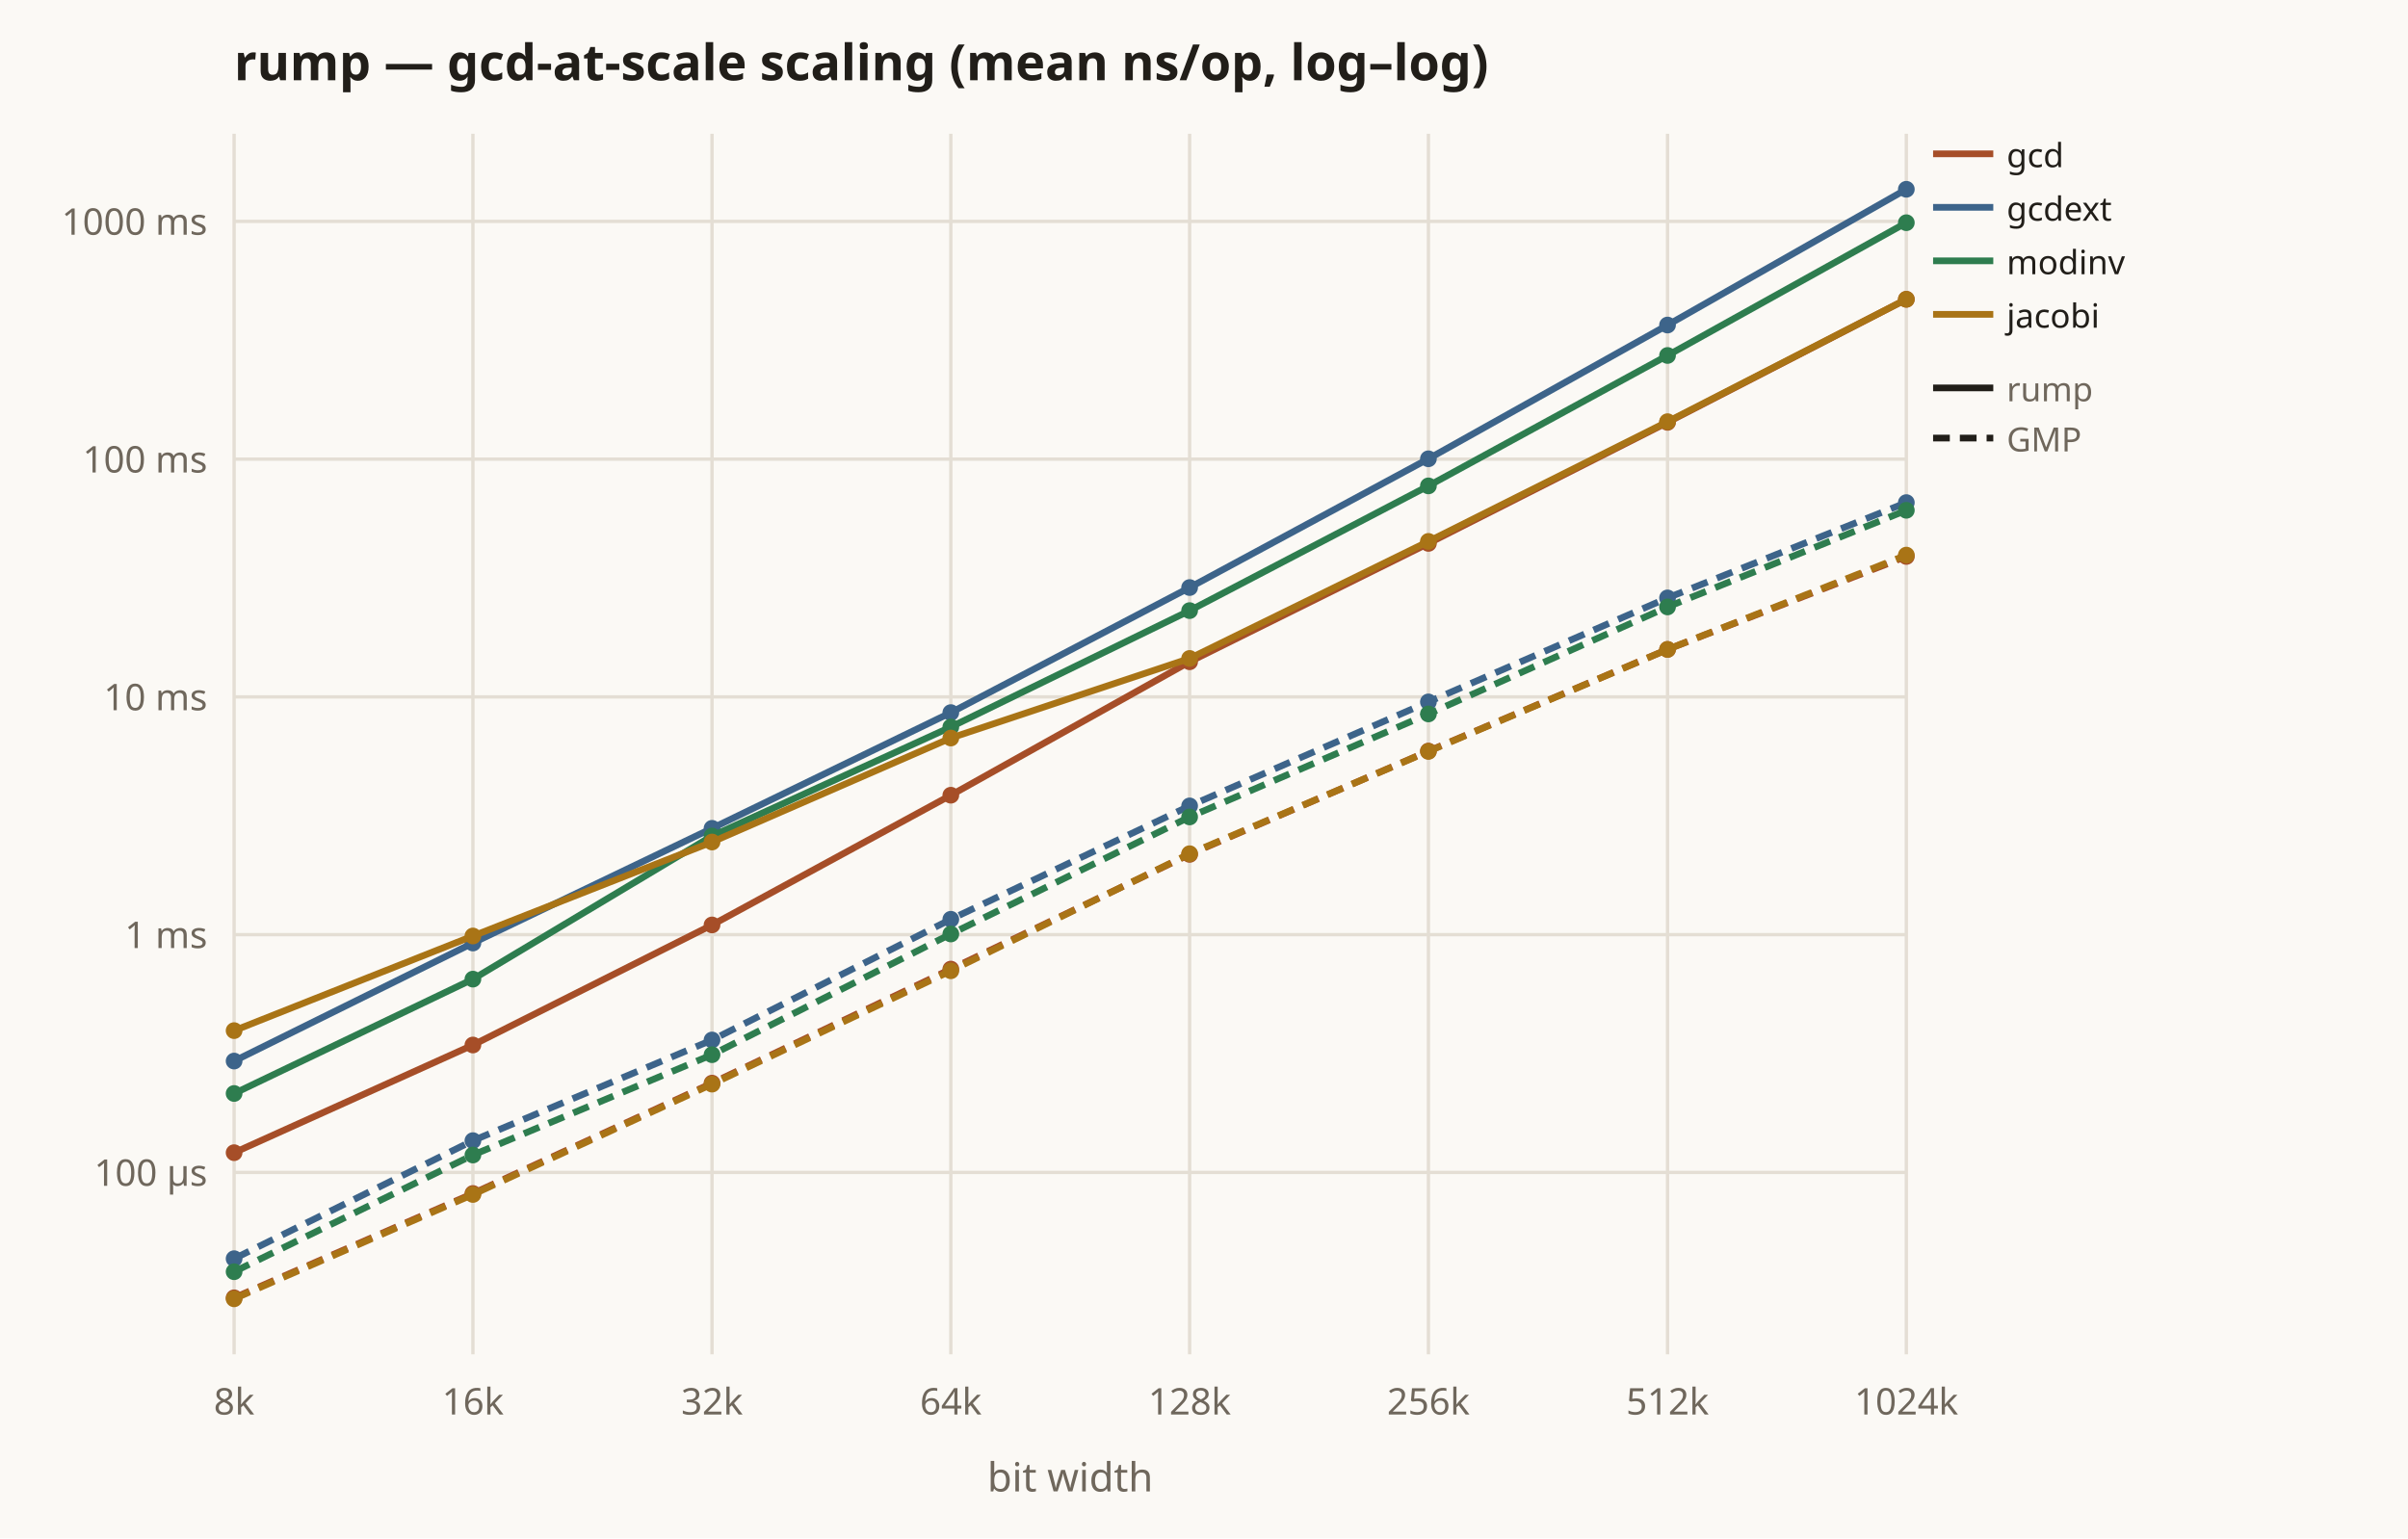
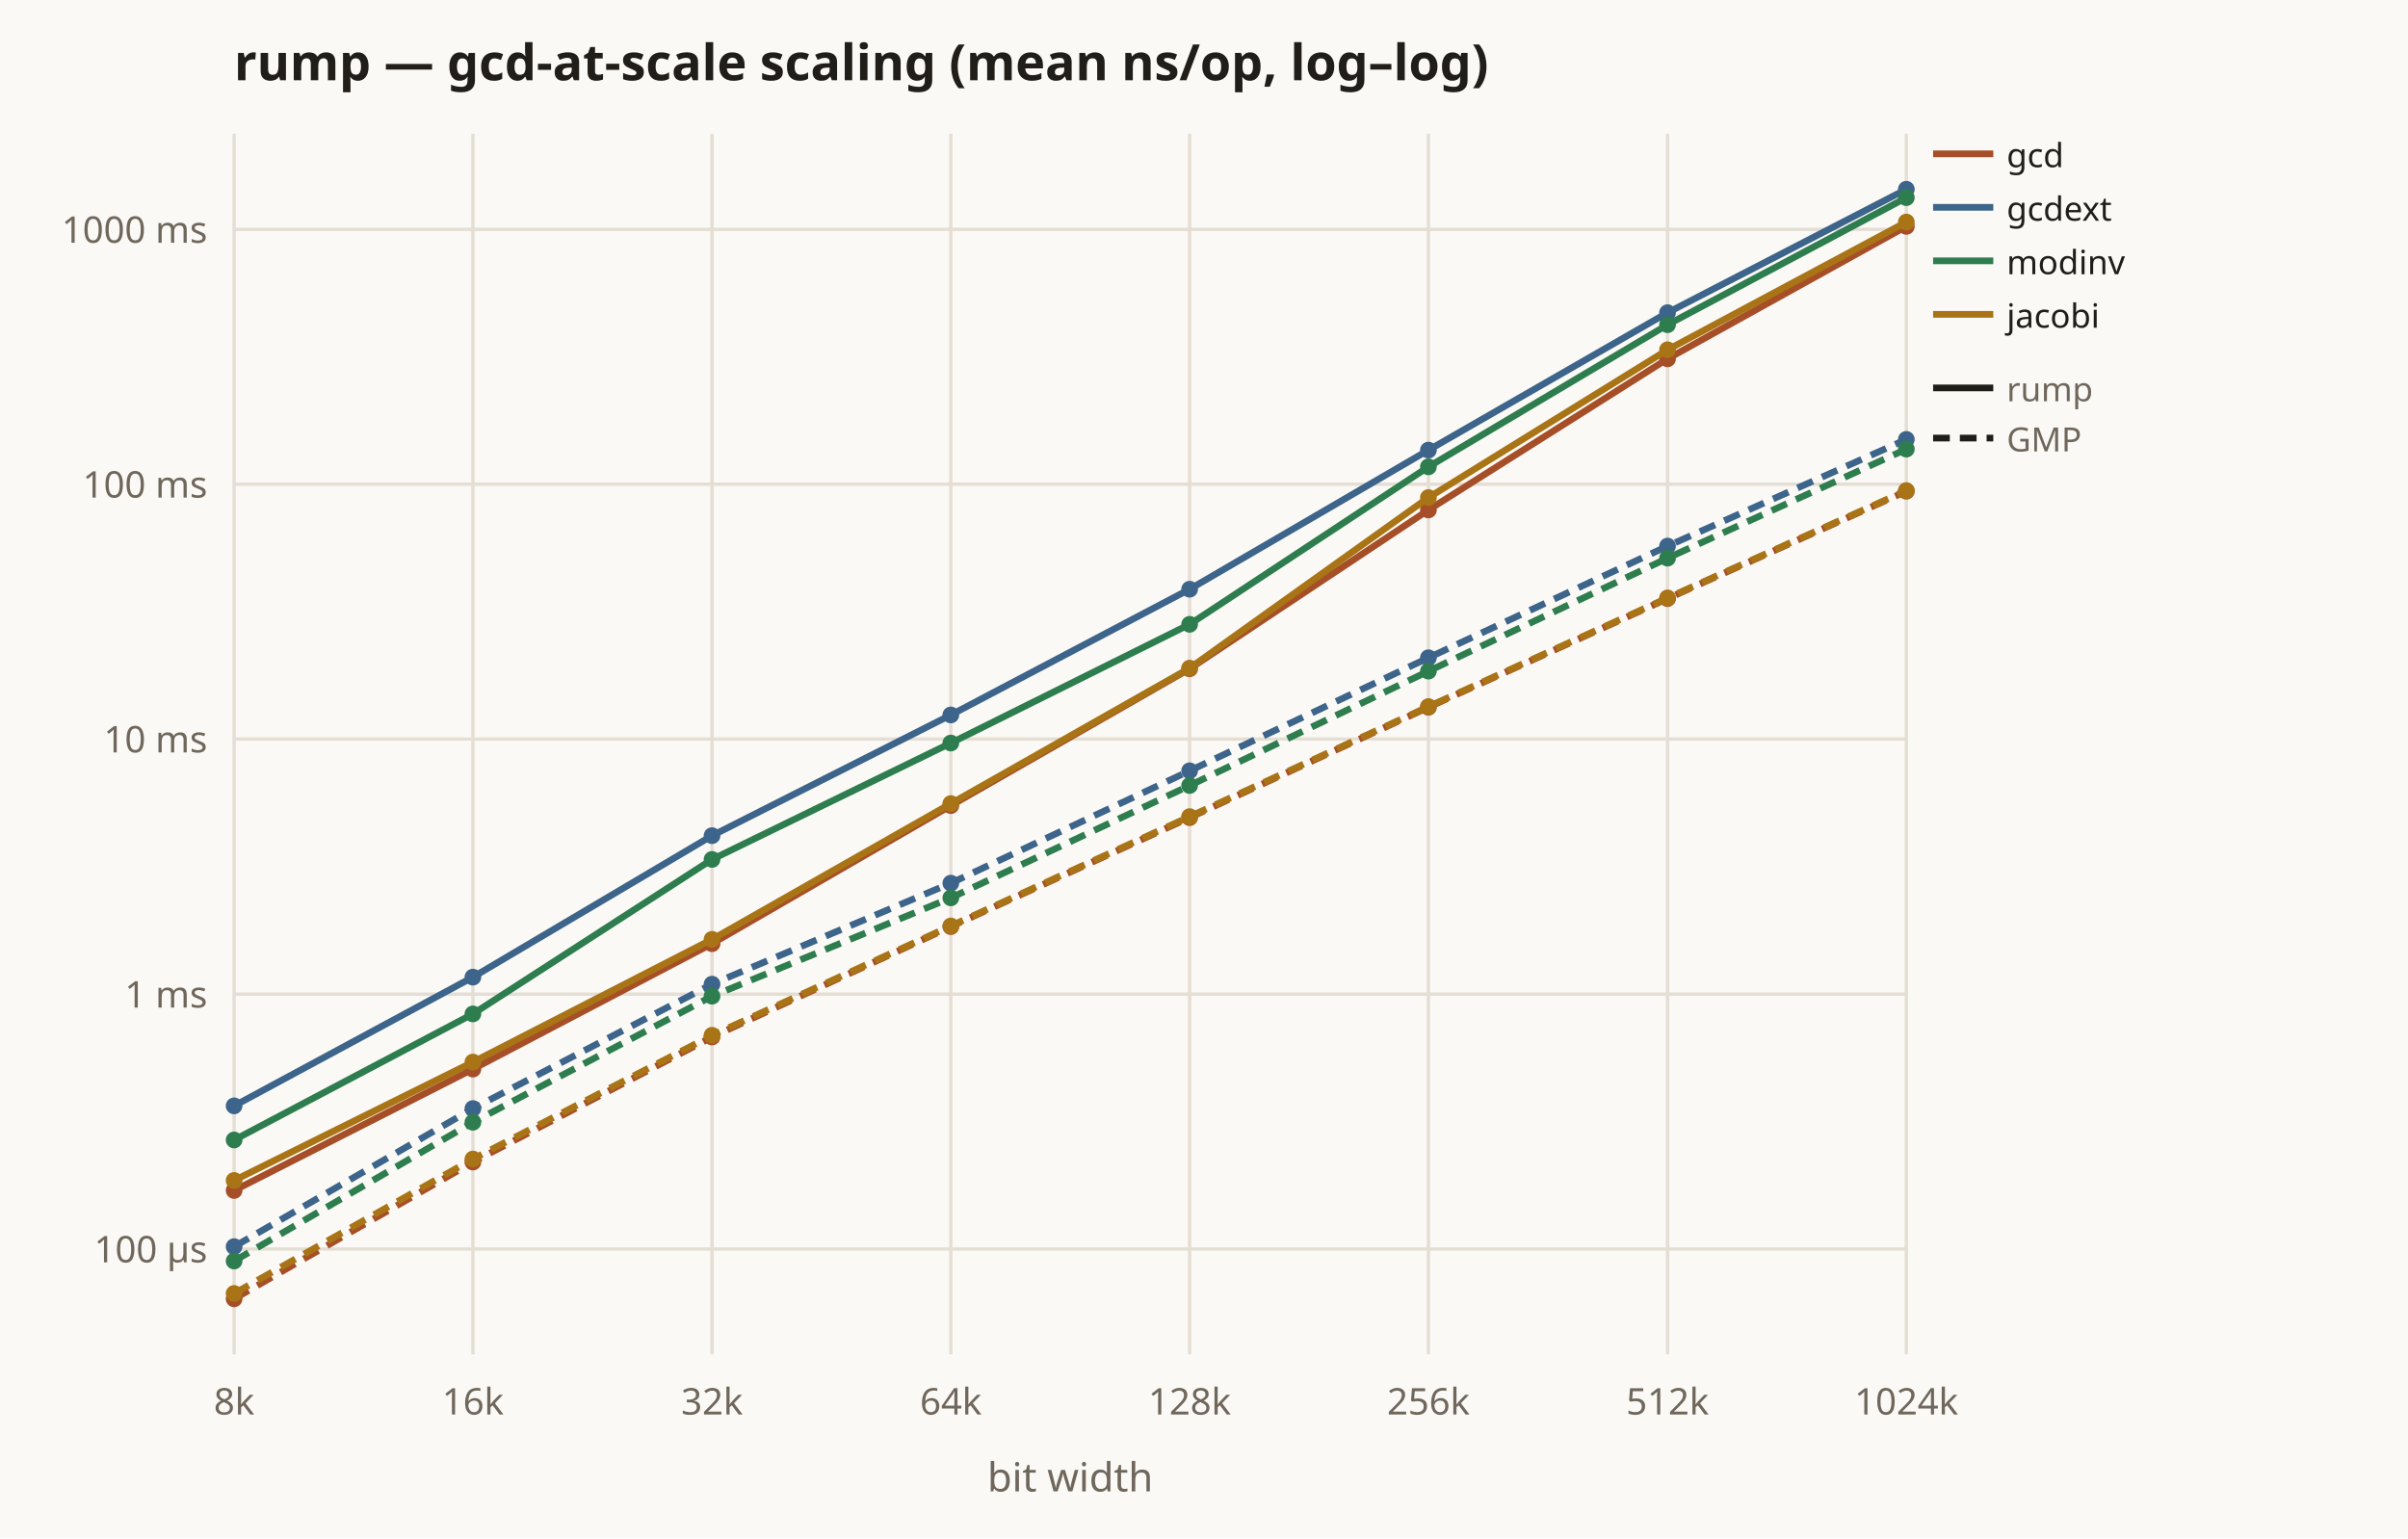
<svg xmlns="http://www.w3.org/2000/svg" width="720" height="460" viewBox="0 0 720 460" font-family="system-ui,sans-serif">
  <rect width="720" height="460" fill="#FBF9F5" />
  <text x="70" y="24" font-size="15" font-weight="600" fill="#211E19">rump — gcd-at-scale scaling (mean ns/op, log–log)</text>
  <line x1="70.0" y1="40" x2="70.0" y2="405" stroke="#E4DED4" />
  <text x="70.0" y="423" font-size="11" fill="#6F675C" text-anchor="middle">8k</text>
  <line x1="141.4" y1="40" x2="141.4" y2="405" stroke="#E4DED4" />
  <text x="141.4" y="423" font-size="11" fill="#6F675C" text-anchor="middle">16k</text>
  <line x1="212.9" y1="40" x2="212.9" y2="405" stroke="#E4DED4" />
  <text x="212.9" y="423" font-size="11" fill="#6F675C" text-anchor="middle">32k</text>
  <line x1="284.3" y1="40" x2="284.3" y2="405" stroke="#E4DED4" />
  <text x="284.3" y="423" font-size="11" fill="#6F675C" text-anchor="middle">64k</text>
  <line x1="355.7" y1="40" x2="355.7" y2="405" stroke="#E4DED4" />
  <text x="355.7" y="423" font-size="11" fill="#6F675C" text-anchor="middle">128k</text>
  <line x1="427.1" y1="40" x2="427.1" y2="405" stroke="#E4DED4" />
  <text x="427.1" y="423" font-size="11" fill="#6F675C" text-anchor="middle">256k</text>
  <line x1="498.6" y1="40" x2="498.6" y2="405" stroke="#E4DED4" />
  <text x="498.6" y="423" font-size="11" fill="#6F675C" text-anchor="middle">512k</text>
  <line x1="570.0" y1="40" x2="570.0" y2="405" stroke="#E4DED4" />
  <text x="570.0" y="423" font-size="11" fill="#6F675C" text-anchor="middle">1024k</text>
  <text x="320" y="446" font-size="12" fill="#6F675C" text-anchor="middle">bit width</text>
-   <line x1="70" y1="350.6" x2="570" y2="350.6" stroke="#E4DED4" />
-   <text x="62" y="354.6" font-size="11" fill="#6F675C" text-anchor="end">100 µs</text>
-   <line x1="70" y1="279.5" x2="570" y2="279.5" stroke="#E4DED4" />
-   <text x="62" y="283.5" font-size="11" fill="#6F675C" text-anchor="end">1 ms</text>
-   <line x1="70" y1="208.4" x2="570" y2="208.4" stroke="#E4DED4" />
-   <text x="62" y="212.4" font-size="11" fill="#6F675C" text-anchor="end">10 ms</text>
-   <line x1="70" y1="137.3" x2="570" y2="137.3" stroke="#E4DED4" />
-   <text x="62" y="141.3" font-size="11" fill="#6F675C" text-anchor="end">100 ms</text>
-   <line x1="70" y1="66.2" x2="570" y2="66.2" stroke="#E4DED4" />
-   <text x="62" y="70.2" font-size="11" fill="#6F675C" text-anchor="end">1000 ms</text>
-   <path d="M70.0,344.7 L141.4,312.5 L212.9,276.6 L284.3,237.8 L355.7,197.9 L427.1,162.5 L498.6,126.3 L570.0,89.5" fill="none" stroke="#A64E28" stroke-width="2" />
-   <circle cx="70.0" cy="344.7" r="2.5" fill="#A64E28" />
-   <circle cx="141.4" cy="312.5" r="2.5" fill="#A64E28" />
-   <circle cx="212.9" cy="276.6" r="2.5" fill="#A64E28" />
-   <circle cx="284.3" cy="237.8" r="2.5" fill="#A64E28" />
-   <circle cx="355.7" cy="197.9" r="2.5" fill="#A64E28" />
-   <circle cx="427.1" cy="162.5" r="2.5" fill="#A64E28" />
-   <circle cx="498.6" cy="126.3" r="2.5" fill="#A64E28" />
-   <circle cx="570.0" cy="89.5" r="2.5" fill="#A64E28" />
-   <path d="M70.0,388.1 L141.4,356.9 L212.9,323.9 L284.3,289.8 L355.7,255.5 L427.1,224.6 L498.6,194.2 L570.0,166.4" fill="none" stroke="#A64E28" stroke-width="2" stroke-dasharray="5,3" />
-   <circle cx="70.0" cy="388.1" r="2.5" fill="#A64E28" />
-   <circle cx="141.4" cy="356.9" r="2.5" fill="#A64E28" />
-   <circle cx="212.9" cy="323.9" r="2.5" fill="#A64E28" />
-   <circle cx="284.3" cy="289.8" r="2.5" fill="#A64E28" />
-   <circle cx="355.7" cy="255.5" r="2.5" fill="#A64E28" />
-   <circle cx="427.1" cy="224.6" r="2.5" fill="#A64E28" />
-   <circle cx="498.6" cy="194.2" r="2.5" fill="#A64E28" />
-   <circle cx="570.0" cy="166.4" r="2.5" fill="#A64E28" />
-   <path d="M70.0,317.3 L141.4,282.0 L212.9,247.7 L284.3,213.1 L355.7,175.7 L427.1,137.2 L498.6,97.2 L570.0,56.6" fill="none" stroke="#3D648A" stroke-width="2" />
-   <circle cx="70.0" cy="317.3" r="2.5" fill="#3D648A" />
-   <circle cx="141.4" cy="282.0" r="2.5" fill="#3D648A" />
-   <circle cx="212.9" cy="247.7" r="2.5" fill="#3D648A" />
-   <circle cx="284.3" cy="213.1" r="2.5" fill="#3D648A" />
-   <circle cx="355.7" cy="175.7" r="2.5" fill="#3D648A" />
-   <circle cx="427.1" cy="137.2" r="2.5" fill="#3D648A" />
-   <circle cx="498.6" cy="97.2" r="2.5" fill="#3D648A" />
+   <line x1="70" y1="373.5" x2="570" y2="373.5" stroke="#E4DED4" />
+   <text x="62" y="377.5" font-size="11" fill="#6F675C" text-anchor="end">100 µs</text>
+   <line x1="70" y1="297.3" x2="570" y2="297.3" stroke="#E4DED4" />
+   <text x="62" y="301.3" font-size="11" fill="#6F675C" text-anchor="end">1 ms</text>
+   <line x1="70" y1="221.0" x2="570" y2="221.0" stroke="#E4DED4" />
+   <text x="62" y="225.0" font-size="11" fill="#6F675C" text-anchor="end">10 ms</text>
+   <line x1="70" y1="144.8" x2="570" y2="144.8" stroke="#E4DED4" />
+   <text x="62" y="148.8" font-size="11" fill="#6F675C" text-anchor="end">100 ms</text>
+   <line x1="70" y1="68.6" x2="570" y2="68.6" stroke="#E4DED4" />
+   <text x="62" y="72.6" font-size="11" fill="#6F675C" text-anchor="end">1000 ms</text>
+   <path d="M70.0,356.0 L141.4,319.7 L212.9,282.2 L284.3,240.9 L355.7,200.0 L427.1,152.5 L498.6,107.3 L570.0,67.7" fill="none" stroke="#A64E28" stroke-width="2" />
+   <circle cx="70.0" cy="356.0" r="2.5" fill="#A64E28" />
+   <circle cx="141.4" cy="319.7" r="2.5" fill="#A64E28" />
+   <circle cx="212.9" cy="282.2" r="2.5" fill="#A64E28" />
+   <circle cx="284.3" cy="240.9" r="2.5" fill="#A64E28" />
+   <circle cx="355.7" cy="200.0" r="2.5" fill="#A64E28" />
+   <circle cx="427.1" cy="152.5" r="2.5" fill="#A64E28" />
+   <circle cx="498.6" cy="107.3" r="2.5" fill="#A64E28" />
+   <circle cx="570.0" cy="67.7" r="2.5" fill="#A64E28" />
+   <path d="M70.0,388.4 L141.4,347.5 L212.9,310.1 L284.3,277.1 L355.7,244.5 L427.1,211.5 L498.6,179.0 L570.0,146.9" fill="none" stroke="#A64E28" stroke-width="2" stroke-dasharray="5,3" />
+   <circle cx="70.0" cy="388.4" r="2.5" fill="#A64E28" />
+   <circle cx="141.4" cy="347.5" r="2.5" fill="#A64E28" />
+   <circle cx="212.9" cy="310.1" r="2.5" fill="#A64E28" />
+   <circle cx="284.3" cy="277.1" r="2.5" fill="#A64E28" />
+   <circle cx="355.7" cy="244.5" r="2.5" fill="#A64E28" />
+   <circle cx="427.1" cy="211.5" r="2.5" fill="#A64E28" />
+   <circle cx="498.6" cy="179.0" r="2.5" fill="#A64E28" />
+   <circle cx="570.0" cy="146.9" r="2.5" fill="#A64E28" />
+   <path d="M70.0,330.7 L141.4,292.2 L212.9,249.9 L284.3,213.8 L355.7,176.2 L427.1,134.6 L498.6,93.5 L570.0,56.6" fill="none" stroke="#3D648A" stroke-width="2" />
+   <circle cx="70.0" cy="330.7" r="2.5" fill="#3D648A" />
+   <circle cx="141.4" cy="292.2" r="2.5" fill="#3D648A" />
+   <circle cx="212.9" cy="249.9" r="2.5" fill="#3D648A" />
+   <circle cx="284.3" cy="213.8" r="2.5" fill="#3D648A" />
+   <circle cx="355.7" cy="176.2" r="2.5" fill="#3D648A" />
+   <circle cx="427.1" cy="134.6" r="2.5" fill="#3D648A" />
+   <circle cx="498.6" cy="93.5" r="2.5" fill="#3D648A" />
  <circle cx="570.0" cy="56.6" r="2.5" fill="#3D648A" />
-   <path d="M70.0,376.4 L141.4,341.1 L212.9,311.0 L284.3,274.9 L355.7,241.0 L427.1,209.9 L498.6,178.8 L570.0,150.3" fill="none" stroke="#3D648A" stroke-width="2" stroke-dasharray="5,3" />
-   <circle cx="70.0" cy="376.4" r="2.5" fill="#3D648A" />
-   <circle cx="141.4" cy="341.1" r="2.5" fill="#3D648A" />
-   <circle cx="212.9" cy="311.0" r="2.5" fill="#3D648A" />
-   <circle cx="284.3" cy="274.9" r="2.5" fill="#3D648A" />
-   <circle cx="355.7" cy="241.0" r="2.5" fill="#3D648A" />
-   <circle cx="427.1" cy="209.9" r="2.5" fill="#3D648A" />
-   <circle cx="498.6" cy="178.8" r="2.5" fill="#3D648A" />
-   <circle cx="570.0" cy="150.3" r="2.5" fill="#3D648A" />
-   <path d="M70.0,327.0 L141.4,292.8 L212.9,250.0 L284.3,217.4 L355.7,182.6 L427.1,145.3 L498.6,106.3 L570.0,66.6" fill="none" stroke="#2E7D4F" stroke-width="2" />
-   <circle cx="70.0" cy="327.0" r="2.5" fill="#2E7D4F" />
-   <circle cx="141.4" cy="292.8" r="2.5" fill="#2E7D4F" />
-   <circle cx="212.9" cy="250.0" r="2.5" fill="#2E7D4F" />
-   <circle cx="284.3" cy="217.4" r="2.5" fill="#2E7D4F" />
-   <circle cx="355.7" cy="182.6" r="2.5" fill="#2E7D4F" />
-   <circle cx="427.1" cy="145.3" r="2.5" fill="#2E7D4F" />
-   <circle cx="498.6" cy="106.3" r="2.5" fill="#2E7D4F" />
-   <circle cx="570.0" cy="66.6" r="2.5" fill="#2E7D4F" />
-   <path d="M70.0,380.3 L141.4,345.4 L212.9,315.4 L284.3,279.3 L355.7,244.3 L427.1,213.5 L498.6,181.5 L570.0,152.6" fill="none" stroke="#2E7D4F" stroke-width="2" stroke-dasharray="5,3" />
-   <circle cx="70.0" cy="380.3" r="2.5" fill="#2E7D4F" />
-   <circle cx="141.4" cy="345.4" r="2.5" fill="#2E7D4F" />
-   <circle cx="212.9" cy="315.4" r="2.5" fill="#2E7D4F" />
-   <circle cx="284.3" cy="279.3" r="2.5" fill="#2E7D4F" />
-   <circle cx="355.7" cy="244.3" r="2.5" fill="#2E7D4F" />
-   <circle cx="427.1" cy="213.5" r="2.5" fill="#2E7D4F" />
-   <circle cx="498.6" cy="181.5" r="2.5" fill="#2E7D4F" />
-   <circle cx="570.0" cy="152.6" r="2.5" fill="#2E7D4F" />
-   <path d="M70.0,308.2 L141.4,279.9 L212.9,251.8 L284.3,220.7 L355.7,196.9 L427.1,161.9 L498.6,126.1 L570.0,89.5" fill="none" stroke="#A97416" stroke-width="2" />
-   <circle cx="70.0" cy="308.2" r="2.5" fill="#A97416" />
-   <circle cx="141.4" cy="279.9" r="2.5" fill="#A97416" />
-   <circle cx="212.9" cy="251.8" r="2.5" fill="#A97416" />
-   <circle cx="284.3" cy="220.7" r="2.5" fill="#A97416" />
-   <circle cx="355.7" cy="196.9" r="2.5" fill="#A97416" />
-   <circle cx="427.1" cy="161.9" r="2.5" fill="#A97416" />
-   <circle cx="498.6" cy="126.1" r="2.5" fill="#A97416" />
-   <circle cx="570.0" cy="89.5" r="2.5" fill="#A97416" />
-   <path d="M70.0,388.4 L141.4,357.2 L212.9,324.2 L284.3,290.3 L355.7,255.3 L427.1,224.7 L498.6,194.2 L570.0,166.0" fill="none" stroke="#A97416" stroke-width="2" stroke-dasharray="5,3" />
-   <circle cx="70.0" cy="388.4" r="2.5" fill="#A97416" />
-   <circle cx="141.4" cy="357.2" r="2.5" fill="#A97416" />
-   <circle cx="212.9" cy="324.2" r="2.5" fill="#A97416" />
-   <circle cx="284.3" cy="290.3" r="2.5" fill="#A97416" />
-   <circle cx="355.7" cy="255.3" r="2.5" fill="#A97416" />
-   <circle cx="427.1" cy="224.7" r="2.5" fill="#A97416" />
-   <circle cx="498.6" cy="194.2" r="2.5" fill="#A97416" />
-   <circle cx="570.0" cy="166.0" r="2.5" fill="#A97416" />
+   <path d="M70.0,372.8 L141.4,331.5 L212.9,294.3 L284.3,264.1 L355.7,230.5 L427.1,196.7 L498.6,163.3 L570.0,131.4" fill="none" stroke="#3D648A" stroke-width="2" stroke-dasharray="5,3" />
+   <circle cx="70.0" cy="372.8" r="2.5" fill="#3D648A" />
+   <circle cx="141.4" cy="331.5" r="2.5" fill="#3D648A" />
+   <circle cx="212.9" cy="294.3" r="2.5" fill="#3D648A" />
+   <circle cx="284.3" cy="264.1" r="2.5" fill="#3D648A" />
+   <circle cx="355.7" cy="230.5" r="2.5" fill="#3D648A" />
+   <circle cx="427.1" cy="196.7" r="2.5" fill="#3D648A" />
+   <circle cx="498.6" cy="163.3" r="2.5" fill="#3D648A" />
+   <circle cx="570.0" cy="131.4" r="2.5" fill="#3D648A" />
+   <path d="M70.0,340.9 L141.4,303.2 L212.9,257.0 L284.3,222.2 L355.7,186.7 L427.1,139.6 L498.6,97.1 L570.0,59.1" fill="none" stroke="#2E7D4F" stroke-width="2" />
+   <circle cx="70.0" cy="340.9" r="2.5" fill="#2E7D4F" />
+   <circle cx="141.4" cy="303.2" r="2.5" fill="#2E7D4F" />
+   <circle cx="212.9" cy="257.0" r="2.5" fill="#2E7D4F" />
+   <circle cx="284.3" cy="222.2" r="2.5" fill="#2E7D4F" />
+   <circle cx="355.7" cy="186.7" r="2.5" fill="#2E7D4F" />
+   <circle cx="427.1" cy="139.6" r="2.5" fill="#2E7D4F" />
+   <circle cx="498.6" cy="97.1" r="2.5" fill="#2E7D4F" />
+   <circle cx="570.0" cy="59.1" r="2.5" fill="#2E7D4F" />
+   <path d="M70.0,377.1 L141.4,335.6 L212.9,297.9 L284.3,268.5 L355.7,234.9 L427.1,200.7 L498.6,166.9 L570.0,134.3" fill="none" stroke="#2E7D4F" stroke-width="2" stroke-dasharray="5,3" />
+   <circle cx="70.0" cy="377.1" r="2.5" fill="#2E7D4F" />
+   <circle cx="141.4" cy="335.6" r="2.5" fill="#2E7D4F" />
+   <circle cx="212.9" cy="297.9" r="2.5" fill="#2E7D4F" />
+   <circle cx="284.3" cy="268.5" r="2.5" fill="#2E7D4F" />
+   <circle cx="355.7" cy="234.9" r="2.5" fill="#2E7D4F" />
+   <circle cx="427.1" cy="200.7" r="2.5" fill="#2E7D4F" />
+   <circle cx="498.6" cy="166.9" r="2.5" fill="#2E7D4F" />
+   <circle cx="570.0" cy="134.3" r="2.5" fill="#2E7D4F" />
+   <path d="M70.0,353.0 L141.4,317.6 L212.9,280.9 L284.3,240.3 L355.7,199.8 L427.1,148.8 L498.6,104.6 L570.0,66.4" fill="none" stroke="#A97416" stroke-width="2" />
+   <circle cx="70.0" cy="353.0" r="2.5" fill="#A97416" />
+   <circle cx="141.4" cy="317.6" r="2.5" fill="#A97416" />
+   <circle cx="212.9" cy="280.9" r="2.5" fill="#A97416" />
+   <circle cx="284.3" cy="240.3" r="2.5" fill="#A97416" />
+   <circle cx="355.7" cy="199.8" r="2.5" fill="#A97416" />
+   <circle cx="427.1" cy="148.8" r="2.5" fill="#A97416" />
+   <circle cx="498.6" cy="104.6" r="2.5" fill="#A97416" />
+   <circle cx="570.0" cy="66.4" r="2.5" fill="#A97416" />
+   <path d="M70.0,386.8 L141.4,346.6 L212.9,309.6 L284.3,276.9 L355.7,244.2 L427.1,211.3 L498.6,178.8 L570.0,146.7" fill="none" stroke="#A97416" stroke-width="2" stroke-dasharray="5,3" />
+   <circle cx="70.0" cy="386.8" r="2.5" fill="#A97416" />
+   <circle cx="141.4" cy="346.6" r="2.5" fill="#A97416" />
+   <circle cx="212.9" cy="309.6" r="2.5" fill="#A97416" />
+   <circle cx="284.3" cy="276.9" r="2.5" fill="#A97416" />
+   <circle cx="355.7" cy="244.2" r="2.5" fill="#A97416" />
+   <circle cx="427.1" cy="211.3" r="2.5" fill="#A97416" />
+   <circle cx="498.6" cy="178.8" r="2.5" fill="#A97416" />
+   <circle cx="570.0" cy="146.7" r="2.5" fill="#A97416" />
  <line x1="578" y1="46" x2="596" y2="46" stroke="#A64E28" stroke-width="2" />
  <text x="600" y="50" font-size="10" fill="#211E19">gcd</text>
  <line x1="578" y1="62" x2="596" y2="62" stroke="#3D648A" stroke-width="2" />
  <text x="600" y="66" font-size="10" fill="#211E19">gcdext</text>
  <line x1="578" y1="78" x2="596" y2="78" stroke="#2E7D4F" stroke-width="2" />
  <text x="600" y="82" font-size="10" fill="#211E19">modinv</text>
  <line x1="578" y1="94" x2="596" y2="94" stroke="#A97416" stroke-width="2" />
  <text x="600" y="98" font-size="10" fill="#211E19">jacobi</text>
  <line x1="578" y1="116" x2="596" y2="116" stroke="#211E19" stroke-width="2" />
  <text x="600" y="120" font-size="10" fill="#6F675C">rump</text>
  <line x1="578" y1="131" x2="596" y2="131" stroke="#211E19" stroke-width="2" stroke-dasharray="5,3" />
  <text x="600" y="135" font-size="10" fill="#6F675C">GMP</text>
</svg>
